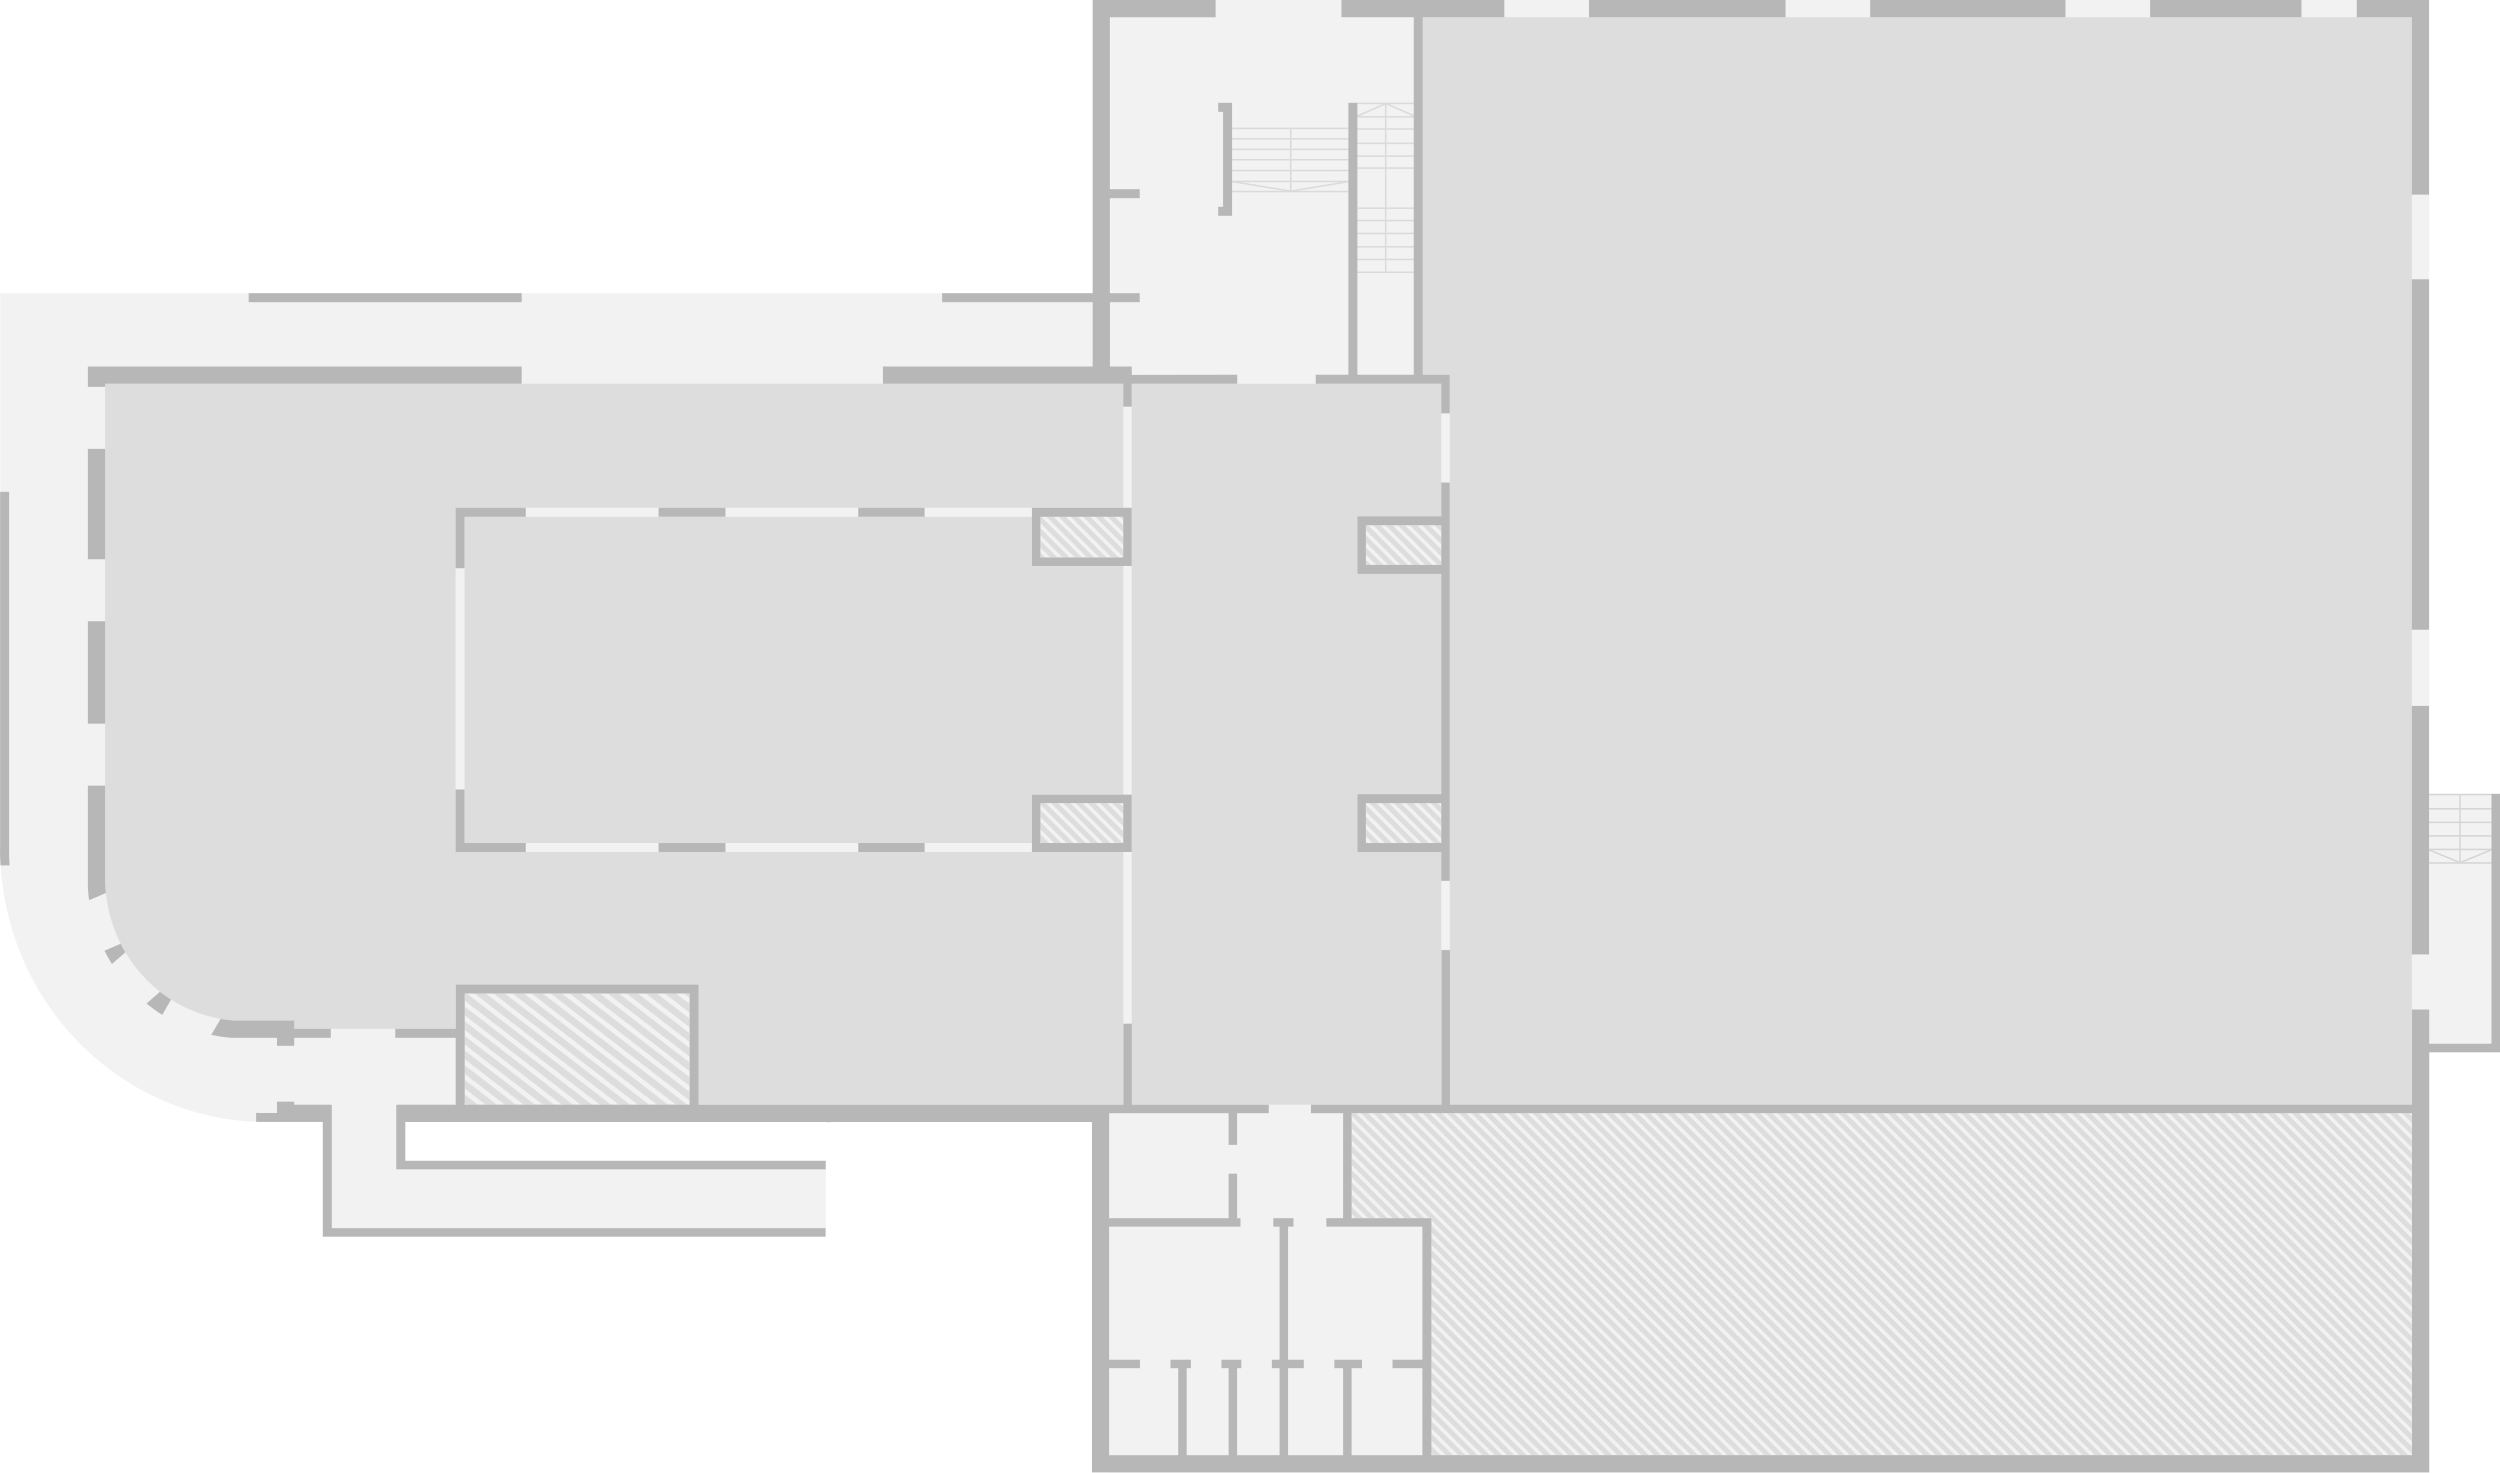
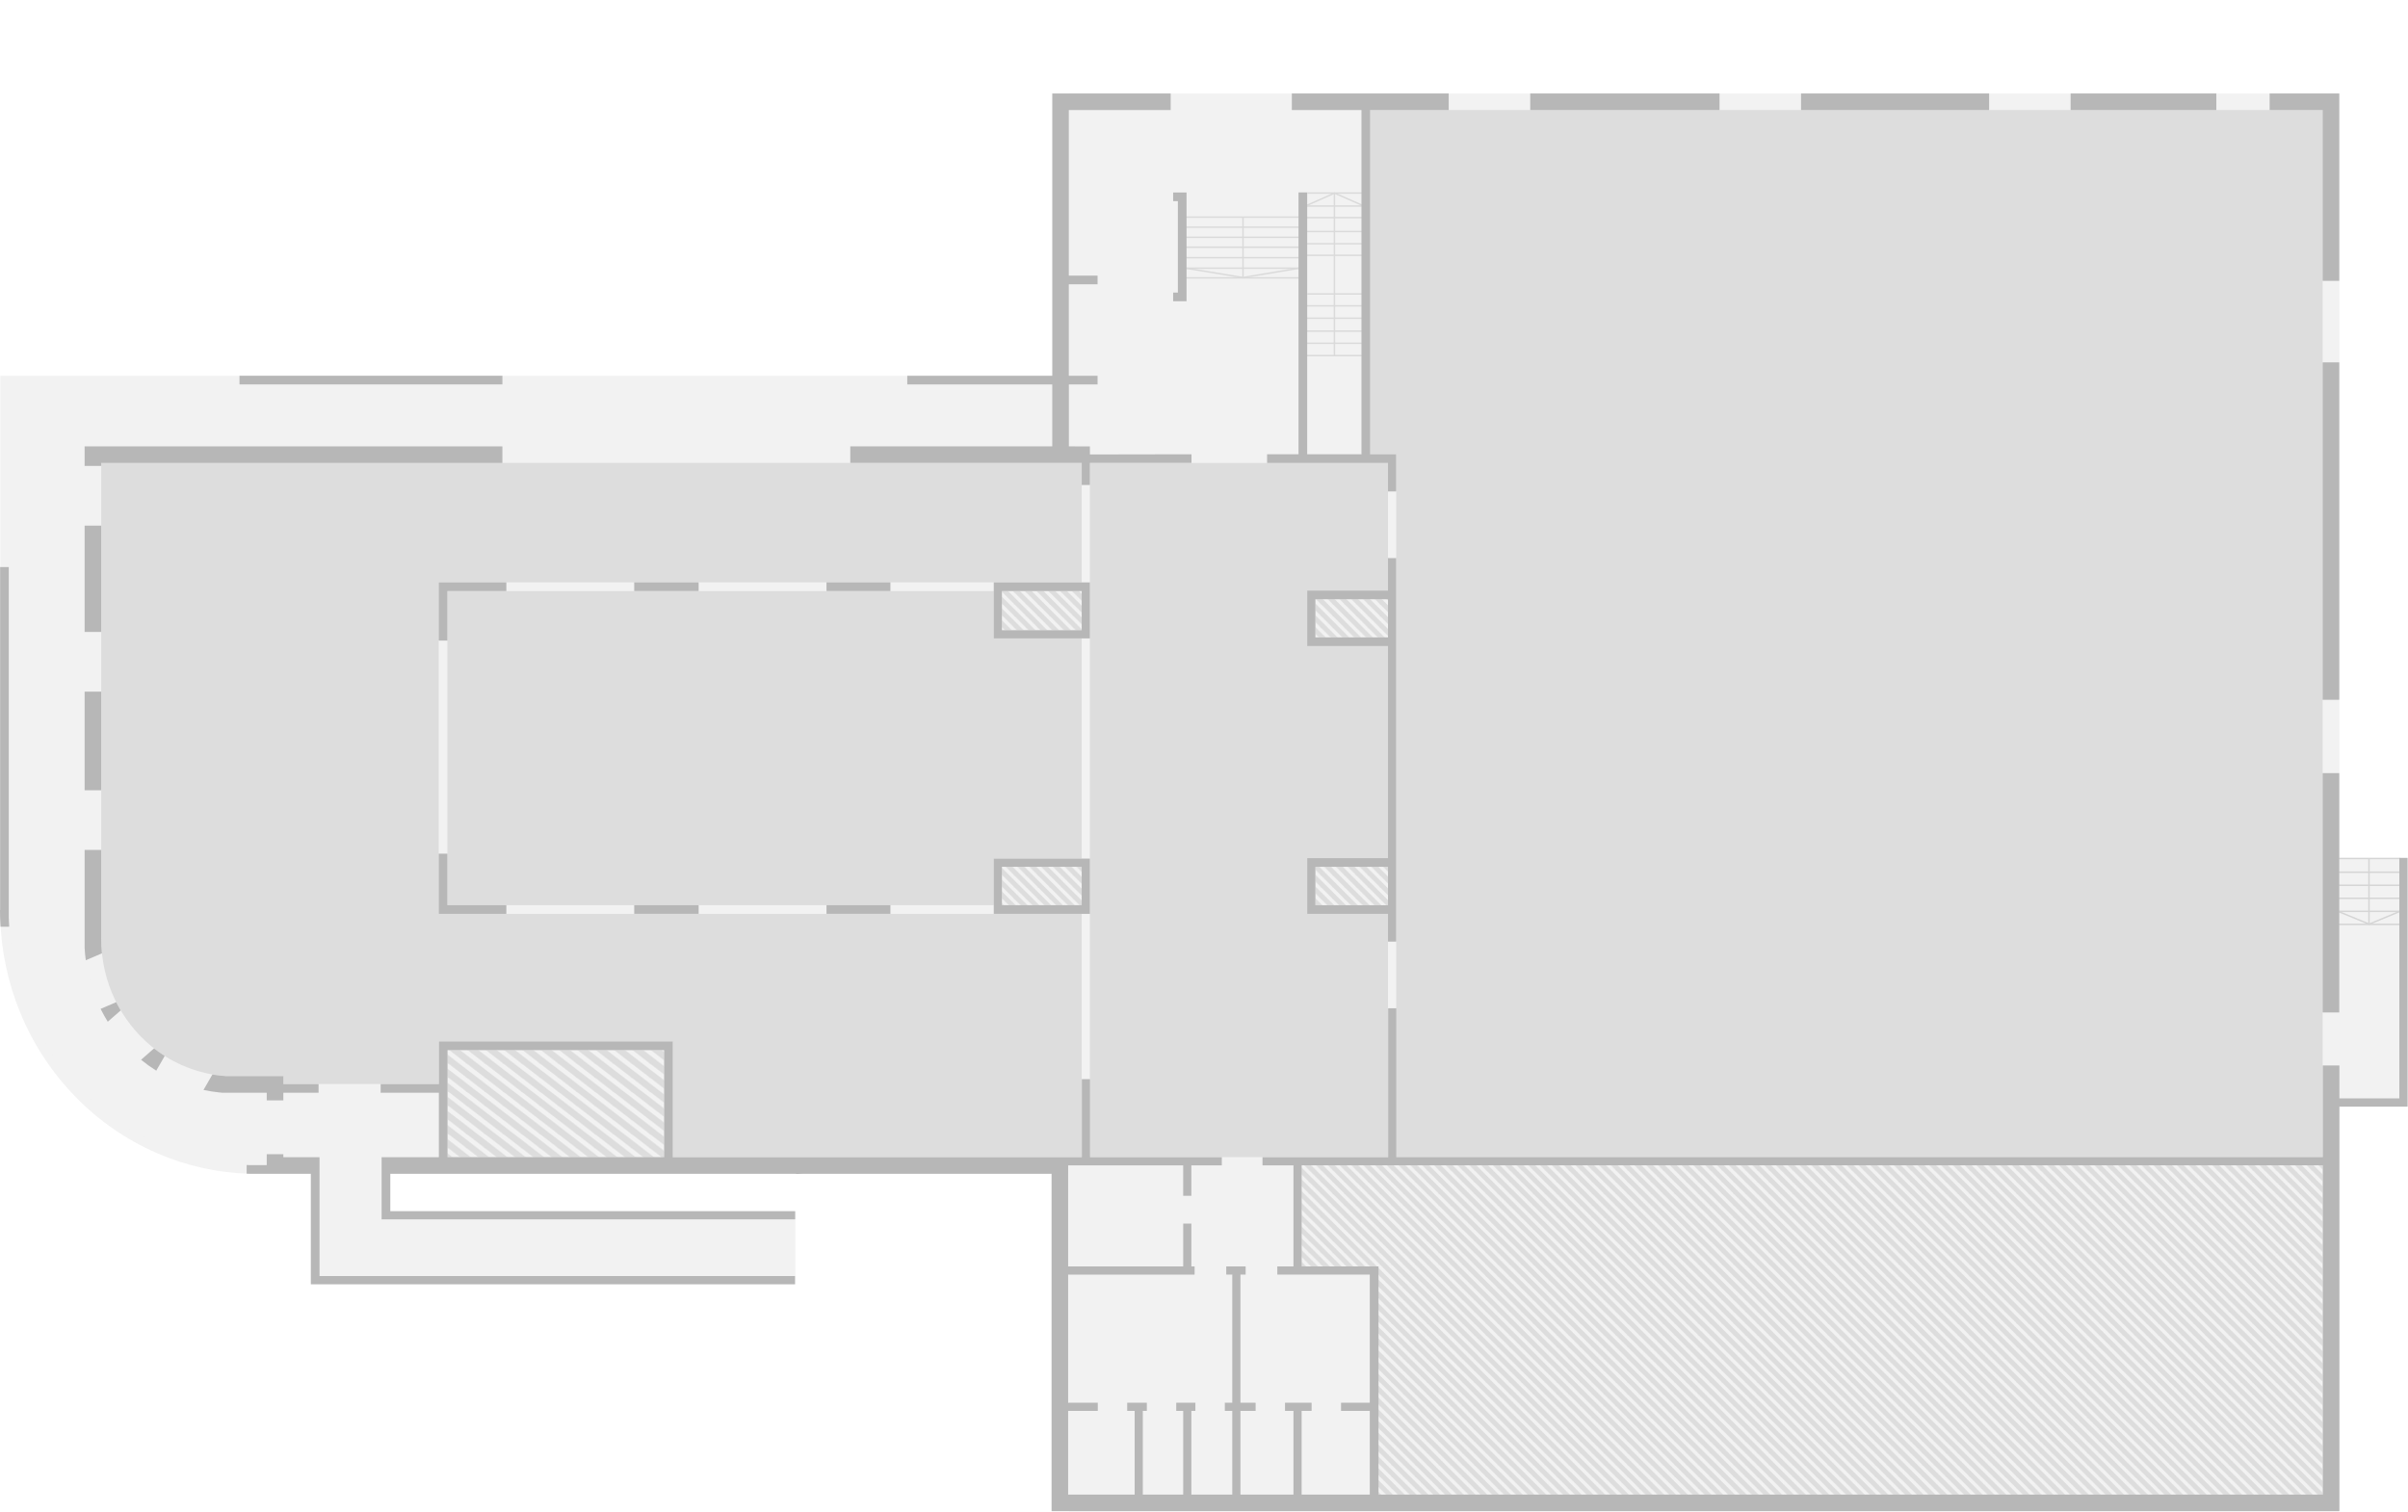
- <svg xmlns="http://www.w3.org/2000/svg" id="Livello_1" data-name="Livello 1" viewBox="0 0 5499 3238.7">
+ <svg xmlns="http://www.w3.org/2000/svg" id="Livello_1" data-name="Livello 1" viewBox="0 0 5500 3452.19">
  <defs>
-     <pattern id="senza_codice_2_" data-name="senza codice 2 " width="48.1" height="48.1" patternTransform="translate(-13051.04 -15124.19) rotate(180) scale(0.87 0.67)" patternUnits="userSpaceOnUse" viewBox="0 0 48.1 48.1">
+     <pattern id="senza_codice_2_" data-name="senza codice 2 " width="48.1" height="48.1" patternTransform="matrix(-0.87, 0, 0, 0.67, -13026.17, 15737.67)" patternUnits="userSpaceOnUse" viewBox="0 0 48.1 48.1">
      <rect width="48.1" height="48.1" style="fill:none" />
      <rect width="48.1" height="48.1" style="fill:none" />
      <rect width="48.1" height="48.1" style="fill:none" />
      <rect width="48.1" height="48.1" style="fill:none" />
      <rect width="48.1" height="48.1" style="fill:none" />
      <rect width="48.1" height="48.1" style="fill:none" />
-       <rect width="48.1" height="48.1" style="fill:none" />
-       <rect x="44.7" y="43.9" width="50.6" height="48.9" style="fill:#f2f2f2" />
-       <line x1="48" y1="48.1" x2="96.1" y2="96.2" style="fill:none;stroke:#ddd;stroke-linecap:square;stroke-linejoin:round;stroke-width:20px" />
-       <rect x="-3.4" y="43.9" width="50.6" height="48.9" style="fill:#f2f2f2" />
-       <line y1="48.1" x2="48.1" y2="96.2" style="fill:none;stroke:#ddd;stroke-linecap:square;stroke-linejoin:round;stroke-width:20px" />
-       <line x1="-48.1" y1="48.1" y2="96.2" style="fill:none;stroke:#ddd;stroke-linecap:square;stroke-linejoin:round;stroke-width:20px" />
-       <rect x="44.7" y="-4.2" width="50.6" height="48.9" style="fill:#f2f2f2" />
-       <line x1="48" x2="96.1" y2="48.1" style="fill:none;stroke:#ddd;stroke-linecap:square;stroke-linejoin:round;stroke-width:20px" />
-       <rect x="-3.4" y="-4.2" width="50.6" height="48.9" style="fill:#f2f2f2" />
-       <line x2="48.1" y2="48.1" style="fill:none;stroke:#ddd;stroke-linecap:square;stroke-linejoin:round;stroke-width:20px" />
-       <line x1="-48.1" y2="48.1" style="fill:none;stroke:#ddd;stroke-linecap:square;stroke-linejoin:round;stroke-width:20px" />
-       <line x1="48" y1="-48" x2="96.1" style="fill:none;stroke:#ddd;stroke-linecap:square;stroke-linejoin:round;stroke-width:20px" />
-       <line y1="-48" x2="48.1" style="fill:none;stroke:#ddd;stroke-linecap:square;stroke-linejoin:round;stroke-width:20px" />
-       <line x1="-48.1" y1="-48" style="fill:none;stroke:#ddd;stroke-linecap:square;stroke-linejoin:round;stroke-width:20px" />
+       <rect x="44.7" y="-44.7" width="50.6" height="48.9" style="fill:#f2f2f2" />
+       <line x1="48" x2="96.1" y2="-48.1" style="fill:none;stroke:#ddd;stroke-linecap:square;stroke-linejoin:round;stroke-width:20px" />
+       <rect x="-3.4" y="-44.7" width="50.6" height="48.9" style="fill:#f2f2f2" />
+       <line x2="48.1" y2="-48.1" style="fill:none;stroke:#ddd;stroke-linecap:square;stroke-linejoin:round;stroke-width:20px" />
+       <line x1="-48.1" y2="-48.1" style="fill:none;stroke:#ddd;stroke-linecap:square;stroke-linejoin:round;stroke-width:20px" />
+       <rect x="44.7" y="3.4" width="50.6" height="48.9" style="fill:#f2f2f2" />
+       <line x1="48" y1="48.1" x2="96.1" style="fill:none;stroke:#ddd;stroke-linecap:square;stroke-linejoin:round;stroke-width:20px" />
+       <rect x="-3.4" y="3.4" width="50.6" height="48.9" style="fill:#f2f2f2" />
+       <line y1="48.1" x2="48.1" style="fill:none;stroke:#ddd;stroke-linecap:square;stroke-linejoin:round;stroke-width:20px" />
+       <line x1="-48.1" y1="48.1" style="fill:none;stroke:#ddd;stroke-linecap:square;stroke-linejoin:round;stroke-width:20px" />
+       <line x1="48" y1="96.1" x2="96.1" y2="48.1" style="fill:none;stroke:#ddd;stroke-linecap:square;stroke-linejoin:round;stroke-width:20px" />
+       <line y1="96.1" x2="48.1" y2="48.1" style="fill:none;stroke:#ddd;stroke-linecap:square;stroke-linejoin:round;stroke-width:20px" />
+       <line x1="-48.1" y1="96.1" y2="48.1" style="fill:none;stroke:#ddd;stroke-linecap:square;stroke-linejoin:round;stroke-width:20px" />
    </pattern>
-     <pattern id="locale_tecnico-13_2_" data-name="locale tecnico-13 2 " width="48.1" height="48.1" patternTransform="translate(-9178.52 -11590.33) rotate(180) scale(0.56)" patternUnits="userSpaceOnUse" viewBox="0 0 48.1 48.1">
+     <pattern id="locale_tecnico-13_2_" data-name="locale tecnico-13 2 " width="48.1" height="48.1" patternTransform="matrix(-0.56, 0, 0, 0.56, -9177.7, 12207.66)" patternUnits="userSpaceOnUse" viewBox="0 0 48.1 48.1">
      <rect width="48.1" height="48.1" style="fill:none" />
      <rect width="48.1" height="48.1" style="fill:none" />
      <rect width="48.1" height="48.1" style="fill:none" />
      <rect width="48.1" height="48.1" style="fill:none" />
      <rect width="48.1" height="48.1" style="fill:none" />
      <rect width="48.1" height="48.1" style="fill:none" />
-       <rect width="48.1" height="48.1" style="fill:none" />
-       <rect x="44.7" y="43.9" width="50.6" height="48.9" style="fill:#f2f2f2" />
-       <line x1="48" y1="48.1" x2="96.1" y2="96.2" style="fill:none;stroke:#ddd;stroke-linecap:square;stroke-linejoin:round;stroke-width:20px" />
-       <rect x="-3.4" y="43.9" width="50.6" height="48.9" style="fill:#f2f2f2" />
-       <line y1="48.1" x2="48.1" y2="96.2" style="fill:none;stroke:#ddd;stroke-linecap:square;stroke-linejoin:round;stroke-width:20px" />
-       <line x1="-48.1" y1="48.1" y2="96.2" style="fill:none;stroke:#ddd;stroke-linecap:square;stroke-linejoin:round;stroke-width:20px" />
-       <rect x="44.7" y="-4.2" width="50.6" height="48.9" style="fill:#f2f2f2" />
-       <line x1="48" x2="96.1" y2="48.1" style="fill:none;stroke:#ddd;stroke-linecap:square;stroke-linejoin:round;stroke-width:20px" />
-       <rect x="-3.4" y="-4.2" width="50.6" height="48.9" style="fill:#f2f2f2" />
-       <line x2="48.1" y2="48.1" style="fill:none;stroke:#ddd;stroke-linecap:square;stroke-linejoin:round;stroke-width:20px" />
-       <line x1="-48.1" y2="48.1" style="fill:none;stroke:#ddd;stroke-linecap:square;stroke-linejoin:round;stroke-width:20px" />
-       <line x1="48" y1="-48" x2="96.1" style="fill:none;stroke:#ddd;stroke-linecap:square;stroke-linejoin:round;stroke-width:20px" />
-       <line y1="-48" x2="48.1" style="fill:none;stroke:#ddd;stroke-linecap:square;stroke-linejoin:round;stroke-width:20px" />
-       <line x1="-48.1" y1="-48" style="fill:none;stroke:#ddd;stroke-linecap:square;stroke-linejoin:round;stroke-width:20px" />
+       <rect x="44.7" y="-44.7" width="50.6" height="48.9" style="fill:#f2f2f2" />
+       <line x1="48" x2="96.1" y2="-48.1" style="fill:none;stroke:#ddd;stroke-linecap:square;stroke-linejoin:round;stroke-width:20px" />
+       <rect x="-3.4" y="-44.7" width="50.6" height="48.9" style="fill:#f2f2f2" />
+       <line x2="48.1" y2="-48.1" style="fill:none;stroke:#ddd;stroke-linecap:square;stroke-linejoin:round;stroke-width:20px" />
+       <line x1="-48.1" y2="-48.1" style="fill:none;stroke:#ddd;stroke-linecap:square;stroke-linejoin:round;stroke-width:20px" />
+       <rect x="44.7" y="3.4" width="50.6" height="48.9" style="fill:#f2f2f2" />
+       <line x1="48" y1="48.1" x2="96.1" style="fill:none;stroke:#ddd;stroke-linecap:square;stroke-linejoin:round;stroke-width:20px" />
+       <rect x="-3.4" y="3.4" width="50.6" height="48.9" style="fill:#f2f2f2" />
+       <line y1="48.1" x2="48.1" style="fill:none;stroke:#ddd;stroke-linecap:square;stroke-linejoin:round;stroke-width:20px" />
+       <line x1="-48.1" y1="48.1" style="fill:none;stroke:#ddd;stroke-linecap:square;stroke-linejoin:round;stroke-width:20px" />
+       <line x1="48" y1="96.1" x2="96.1" y2="48.1" style="fill:none;stroke:#ddd;stroke-linecap:square;stroke-linejoin:round;stroke-width:20px" />
+       <line y1="96.1" x2="48.1" y2="48.1" style="fill:none;stroke:#ddd;stroke-linecap:square;stroke-linejoin:round;stroke-width:20px" />
+       <line x1="-48.1" y1="96.1" y2="48.1" style="fill:none;stroke:#ddd;stroke-linecap:square;stroke-linejoin:round;stroke-width:20px" />
    </pattern>
  </defs>
  <g id="A4-floor0">
    <g id="background">
-       <path d="M.6,2097.72a610.67,610.67,0,0,0,45.78,216,602.19,602.19,0,0,0,125.73,191.51,584.25,584.25,0,0,0,186.61,129.08,569.31,569.31,0,0,0,210.91,47.06h140.7v252.39h1105.9V2681.32h625.55v770.87H5343.3V2527.93H5499V1959.71H5343.3V213.49H2441.84V858.38H.67V2079.13H.34C.34,2085.37.47,2091.55.6,2097.72Zm890.83,583.6h924.8v85.45H891.43Z" transform="translate(0 -213.49)" style="fill:#f2f2f2" />
+       <path d="M.6,2097.72a610.57,610.57,0,0,0,45.78,216,602.19,602.19,0,0,0,125.73,191.51,584.15,584.15,0,0,0,186.61,129.08,569.35,569.35,0,0,0,210.91,47.06h140.7v252.39h1105.9V2681.32h625.55v770.87H5343.3V2527.93H5499V1959.71H5343.3V213.49H2441.84V858.38H.67V2079.13H.34C.34,2085.37.47,2091.55.6,2097.72Zm890.83,583.6h924.8v85.45H891.43Z" style="fill:#f2f2f2" />
    </g>
-     <g id="STAIR" style="opacity:0.4">
-       <rect x="2837.35" y="282.44" width="3.36" height="138.35" style="fill:#b7b7b7" />
-       <rect x="2707.19" y="280.83" width="262.6" height="3.36" style="fill:#b7b7b7" />
-       <rect x="2707.19" y="303.78" width="262.6" height="3.36" style="fill:#b7b7b7" />
-       <rect x="2707.19" y="326.88" width="262.6" height="3.36" style="fill:#b7b7b7" />
-       <rect x="2707.19" y="397.43" width="262.6" height="3.36" style="fill:#b7b7b7" />
-       <rect x="2707.19" y="419.64" width="262.6" height="3.36" style="fill:#b7b7b7" />
-       <polygon points="2838.76 422.22 2707.66 400.69 2708.2 397.38 2838.76 418.82 2967.84 397.38 2968.39 400.69 2838.76 422.22" style="fill:#b7b7b7" />
-       <rect x="2707.19" y="349.63" width="262.6" height="3.36" style="fill:#b7b7b7" />
-       <rect x="2707.19" y="373.46" width="262.6" height="3.36" style="fill:#b7b7b7" />
+     <g id="scale">
+       <g id="scala2" style="opacity:0.4">
+         <rect x="3046.25" y="441.49" width="3.36" height="370.6" style="fill:#b7b7b7" />
+         <rect x="2983.82" y="581.51" width="129.15" height="3.36" style="fill:#b7b7b7" />
+         <rect x="2986.1" y="669.79" width="129.15" height="3.36" style="fill:#b7b7b7" />
+         <rect x="2983.82" y="555.2" width="129.15" height="3.36" style="fill:#b7b7b7" />
+         <rect x="2983.82" y="527.14" width="129.15" height="3.36" style="fill:#b7b7b7" />
+         <rect x="2980.66" y="468.88" width="134.59" height="3.36" style="fill:#b7b7b7" />
+         <rect x="2986.1" y="439.34" width="129.15" height="3.36" style="fill:#b7b7b7" />
+         <polygon points="2981.01 472.63 2979.65 469.56 3048.26 439.32 3115.72 469.02 3114.37 472.09 3048.26 442.99 2981.01 472.63" style="fill:#b7b7b7" />
+         <rect x="2983.82" y="495.46" width="129.15" height="3.36" style="fill:#b7b7b7" />
+         <rect x="2982.34" y="782.42" width="131.3" height="3.36" style="fill:#b7b7b7" />
+         <rect x="2982.34" y="810.68" width="131.3" height="3.36" style="fill:#b7b7b7" />
+         <rect x="2982.34" y="725.23" width="131.3" height="3.36" style="fill:#b7b7b7" />
+         <rect x="2982.34" y="696.97" width="131.3" height="3.36" style="fill:#b7b7b7" />
+         <rect x="2982.34" y="754.7" width="131.3" height="3.36" style="fill:#b7b7b7" />
+       </g>
+       <g id="scala1" style="opacity:0.4">
+         <rect x="2837.35" y="495.93" width="3.36" height="138.35" style="fill:#b7b7b7" />
+         <rect x="2707.19" y="494.32" width="262.6" height="3.36" style="fill:#b7b7b7" />
+         <rect x="2707.19" y="517.27" width="262.6" height="3.36" style="fill:#b7b7b7" />
+         <rect x="2707.19" y="540.37" width="262.6" height="3.36" style="fill:#b7b7b7" />
+         <rect x="2707.19" y="610.92" width="262.6" height="3.36" style="fill:#b7b7b7" />
+         <rect x="2707.19" y="633.13" width="262.6" height="3.36" style="fill:#b7b7b7" />
+         <polygon points="2838.76 635.71 2707.66 614.18 2708.2 610.87 2838.76 632.31 2967.84 610.87 2968.39 614.18 2838.76 635.71" style="fill:#b7b7b7" />
+         <rect x="2707.19" y="563.12" width="262.6" height="3.36" style="fill:#b7b7b7" />
+         <rect x="2707.19" y="586.95" width="262.6" height="3.36" style="fill:#b7b7b7" />
+       </g>
    </g>
    <g id="rooms">
-       <polygon id="senza_codice" data-name="senza codice" points="1516.85 2185.43 1021.86 2185.43 1021.86 2429.9 1516.85 2429.9 1516.85 2185.43" style="fill:url(#senza_codice_2_)" />
-       <path id="senza_codice-2" data-name="senza codice-2" d="M525.4,2658.36c5.1.54,10.13,1.07,15.3,1.48,9.6.8,19.33,1.34,29.07,1.67H609.3v-56.05h37.93v37.93h82.63v271.66H1816V2681.32h0v104.11H871.3v-142h130.76V2496.25H508c-1.95-.13-3.89-.34-5.77-.54A332.23,332.23,0,0,1,402,2469.6c-8-3.49-15.78-7.25-23.43-11.28a342.47,342.47,0,0,1-72.16-51.21c-4.56-4.23-9.06-8.6-13.42-13.16a351.18,351.18,0,0,1-61.69-86.59c-4.17-8.33-8.06-16.78-11.62-25.44a358,358,0,0,1-26.31-116.74V1019.68H2451.51V878.18H20.07V2097.32C28.8,2388.92,247.23,2627.28,525.4,2658.36Z" transform="translate(0 -213.49)" style="fill:#f2f2f2" />
-       <rect id="senza_codice-3" data-name="senza codice-3" x="2439.7" y="3009.47" width="151.56" height="191.31" style="fill:#f2f2f2" />
-       <rect id="senza_codice-4" data-name="senza codice-4" x="2609.93" y="3009.47" width="92.23" height="191.31" style="fill:#f2f2f2" />
-       <rect id="senza_codice-5" data-name="senza codice-5" x="2720.89" y="3009.47" width="93.37" height="191.31" style="fill:#f2f2f2" />
-       <rect id="senza_codice-6" data-name="senza codice-6" x="2832.92" y="3009.47" width="121.1" height="191.31" style="fill:#f2f2f2" />
-       <rect id="senza_codice-7" data-name="senza codice-7" x="2972.68" y="3009.47" width="155.67" height="191.31" style="fill:#f2f2f2" />
+       <polygon id="senza_codice" data-name="senza codice" points="1516.85 2398.92 1021.86 2398.92 1021.86 2643.39 1516.85 2643.39 1516.85 2398.92" style="fill:url(#senza_codice_2_)" />
+       <path id="senza_codice-2" data-name="senza codice-2" d="M525.4,2658.36c5.1.54,10.13,1.07,15.3,1.48,9.6.8,19.33,1.34,29.07,1.67H609.3v-56.05h37.93v37.93h82.63v271.66H1816V2681.32h0v104.11H871.3v-142h130.76V2496.25H508c-1.95-.13-3.89-.34-5.77-.54A332.09,332.09,0,0,1,402,2469.6c-8-3.49-15.78-7.25-23.43-11.28a342.47,342.47,0,0,1-72.16-51.21c-4.56-4.23-9.06-8.6-13.42-13.16a351.37,351.37,0,0,1-61.69-86.59c-4.17-8.33-8.06-16.78-11.62-25.44a358,358,0,0,1-26.31-116.74V1019.68H2451.51V878.18H20.07V2097.32C28.8,2388.92,247.23,2627.28,525.4,2658.36Z" style="fill:#f2f2f2" />
+       <rect id="senza_codice-3" data-name="senza codice-3" x="2439.7" y="3222.96" width="151.56" height="191.31" style="fill:#f2f2f2" />
+       <rect id="senza_codice-4" data-name="senza codice-4" x="2609.93" y="3222.96" width="92.23" height="191.31" style="fill:#f2f2f2" />
+       <rect id="senza_codice-5" data-name="senza codice-5" x="2720.89" y="3222.96" width="93.37" height="191.31" style="fill:#f2f2f2" />
+       <rect id="senza_codice-6" data-name="senza codice-6" x="2832.92" y="3222.96" width="121.1" height="191.31" style="fill:#f2f2f2" />
+       <rect id="senza_codice-7" data-name="senza codice-7" x="2972.68" y="3222.96" width="155.67" height="191.31" style="fill:#f2f2f2" />
      <g class="clickable" id="A4-0-12-D" data-name="customclass A4-0-12-D">
        <g id="a">
-           <rect x="5342.96" y="1747.9" width="136.94" height="547.28" style="fill:#f2f2f2" />
+           <rect x="5342.96" y="1961.39" width="136.94" height="547.28" style="fill:#f2f2f2" />
        </g>
        <g id="scala3" style="opacity:0.49">
-           <rect x="5340.61" y="1777.37" width="140.56" height="3.36" style="fill:#b7b7b7" />
-           <polygon points="5411.3 1899.41 5340.91 1870.48 5342.19 1867.38 5411.29 1895.77 5479.73 1867.38 5481.01 1870.48 5411.3 1899.41" style="fill:#b7b7b7" />
-           <rect x="5409.22" y="1747.9" width="3.36" height="149.76" style="fill:#b7b7b7" />
-           <rect x="5340.61" y="1807.17" width="140.56" height="3.36" style="fill:#b7b7b7" />
-           <rect x="5340.61" y="1836.91" width="140.56" height="3.36" style="fill:#b7b7b7" />
-           <rect x="5340.61" y="1866.71" width="140.56" height="3.36" style="fill:#b7b7b7" />
-           <rect x="5340.61" y="1896.52" width="140.56" height="3.36" style="fill:#b7b7b7" />
-           <rect x="5340.61" y="1745.95" width="140.56" height="3.36" style="fill:#b7b7b7" />
+           <rect x="5340.61" y="1990.86" width="140.56" height="3.36" style="fill:#b7b7b7" />
+           <polygon points="5411.3 2112.9 5340.91 2083.97 5342.19 2080.87 5411.29 2109.26 5479.73 2080.87 5481.01 2083.97 5411.3 2112.9" style="fill:#b7b7b7" />
+           <rect x="5409.22" y="1961.39" width="3.36" height="149.76" style="fill:#b7b7b7" />
+           <rect x="5340.61" y="2020.66" width="140.56" height="3.36" style="fill:#b7b7b7" />
+           <rect x="5340.61" y="2050.4" width="140.56" height="3.36" style="fill:#b7b7b7" />
+           <rect x="5340.61" y="2080.2" width="140.56" height="3.36" style="fill:#b7b7b7" />
+           <rect x="5340.61" y="2110.01" width="140.56" height="3.36" style="fill:#b7b7b7" />
+           <rect x="5340.61" y="1959.44" width="140.56" height="3.36" style="fill:#b7b7b7" />
        </g>
      </g>
-       <rect id="locale_tecnico-13" data-name="locale tecnico-13" x="2288.46" y="1136.72" width="182.25" height="89.41" style="fill:url(#locale_tecnico-13_2_)" />
-       <rect id="locale_tecnico-14" data-name="locale tecnico-14" x="2288.46" y="1766.56" width="182.25" height="87.73" style="fill:url(#locale_tecnico-13_2_)" />
-       <rect id="locale_tecnico-15" data-name="locale tecnico-15" x="3004.43" y="1155.38" width="165.8" height="87.13" style="fill:url(#locale_tecnico-13_2_)" />
-       <rect id="locale_tecnico-16" data-name="locale tecnico-16" x="3004.43" y="1766.56" width="165.8" height="87.73" style="fill:url(#locale_tecnico-13_2_)" />
-       <polygon id="locale_tecnico-17" data-name="locale tecnico-17" points="2972.68 2518.17 2972.68 2448.56 3128.34 2448.56 3148.14 2448.56 3170.23 2448.56 3188.89 2448.56 5002.23 2448.56 5305.04 2448.56 5305.04 2715.12 5305.04 2733.85 5305.04 2926.83 5305.04 2945.5 5305.04 2951.74 5305.04 3200.77 4857.91 3200.77 4839.25 3200.77 4267.07 3200.77 4248.4 3200.77 3148.14 3200.77 3148.14 3009.47 3148.14 2990.81 3148.14 2698.2 3148.14 2679.48 3128.34 2679.48 2972.68 2679.48 2972.68 2518.17" style="fill:url(#locale_tecnico-13_2_)" />
+       <rect id="locale_tecnico-13" data-name="locale tecnico-13" x="2288.46" y="1350.21" width="182.25" height="89.41" style="fill:url(#locale_tecnico-13_2_)" />
+       <rect id="locale_tecnico-14" data-name="locale tecnico-14" x="2288.46" y="1980.05" width="182.25" height="87.73" style="fill:url(#locale_tecnico-13_2_)" />
+       <rect id="locale_tecnico-15" data-name="locale tecnico-15" x="3004.43" y="1368.87" width="165.8" height="87.13" style="fill:url(#locale_tecnico-13_2_)" />
+       <rect id="locale_tecnico-16" data-name="locale tecnico-16" x="3004.43" y="1980.05" width="165.8" height="87.73" style="fill:url(#locale_tecnico-13_2_)" />
+       <polygon id="locale_tecnico-17" data-name="locale tecnico-17" points="2972.68 2731.66 2972.68 2662.05 3128.34 2662.05 3148.14 2662.05 3170.23 2662.05 3188.89 2662.05 5002.23 2662.05 5305.04 2662.05 5305.04 2928.61 5305.04 2947.34 5305.04 3140.32 5305.04 3158.99 5305.04 3165.23 5305.04 3414.26 4857.91 3414.26 4839.25 3414.26 4267.07 3414.26 4248.4 3414.26 3148.14 3414.26 3148.14 3222.96 3148.14 3204.3 3148.14 2911.69 3148.14 2892.97 3128.34 2892.97 2972.68 2892.97 2972.68 2731.66" style="fill:url(#locale_tecnico-13_2_)" />
+       <g class="clickable" id="A4-0-01-A" data-name="customclass A4-0-01-A">
+         <rect id="a-2" x="2489.37" y="458.18" width="200.91" height="208.83" style="fill:#f2f2f2" />
+       </g>
      <g class="clickable" id="A4-0-13" data-name="customclass A4-0-13">
-         <polygon id="_tracciato_" data-name=" tracciato " points="2720.89 2679.48 2720.89 2448.56 2954.01 2448.56 2954.01 2679.48 2832.92 2679.48 2814.26 2679.48 2720.89 2679.48" style="fill:#f2f2f2" />
+         <polygon id="_tracciato_" data-name=" tracciato " points="2720.89 2892.97 2720.89 2662.05 2954.01 2662.05 2954.01 2892.97 2832.92 2892.97 2814.26 2892.97 2720.89 2892.97" style="fill:#f2f2f2" />
      </g>
      <g class="clickable" id="A4-0-12" data-name="customclass A4-0-12">
-         <polygon id="_tracciato_2" data-name=" tracciato 2" points="1021.86 1854.29 1021.86 1136.72 2269.8 1136.72 2269.8 1226.13 2269.8 1244.79 2288.46 1244.79 2470.71 1244.79 2470.71 1747.9 2288.46 1747.9 2269.8 1747.9 2269.8 1766.63 2269.8 1854.29 1021.86 1854.29" style="fill:#ddd" />
+         <polygon id="_tracciato_2" data-name=" tracciato 2" points="1021.86 2067.78 1021.86 1350.21 2269.8 1350.21 2269.8 1439.62 2269.8 1458.28 2288.46 1458.28 2470.71 1458.28 2470.71 1961.39 2288.46 1961.39 2269.8 1961.39 2269.8 1980.12 2269.8 2067.78 1021.86 2067.78" style="fill:#ddd" />
      </g>
      <g class="clickable" id="A4-0-11" data-name="customclass A4-0-11">
-         <path id="_tracciato_3" data-name=" tracciato 3" d="M231.18,2141.76V1057.54H2470.71v272.8H1002.06v757.25H2470.71v555.8h-934.4V2379.05H1002.06v97.33H647.16v-18.12H517.41c-4.5-.27-9.06-.67-13.56-1.14-4.77-.54-9.53-1.15-14.23-1.88a298.43,298.43,0,0,1-142.24-63.84c-70.69-57.59-116.13-146.74-116.13-246.69Z" transform="translate(0 -213.49)" style="fill:#ddd" />
+         <path id="_tracciato_3" data-name=" tracciato 3" d="M231.18,2141.76V1057.54H2470.71v272.8H1002.06v757.25H2470.71v555.8h-934.4V2379.05H1002.06v97.33H647.16v-18.12H517.41c-4.5-.27-9.06-.67-13.56-1.14-4.77-.54-9.53-1.15-14.23-1.88a298.4,298.4,0,0,1-142.24-63.84c-70.69-57.59-116.13-146.74-116.13-246.69Z" style="fill:#ddd" />
      </g>
      <g class="clickable" id="A4-0-06" data-name="customclass A4-0-06">
-         <polygon id="_tracciato_4" data-name=" tracciato 4" points="3129.48 824.25 3129.48 37.93 5305.04 37.93 5305.04 1745.68 5305.04 1764.35 5305.04 2295.78 5305.04 2314.44 5305.04 2429.9 4150.47 2429.9 4131.81 2429.9 3188.89 2429.9 3188.89 1874.16 3188.89 1854.29 3188.89 1766.63 3188.89 1746.76 3188.89 1262.31 3188.89 1242.51 3188.89 1155.38 3188.89 1155.38 3188.89 1155.38 3188.89 1135.58 3188.89 844.05 3188.89 824.25 3188.89 824.25 3188.89 824.25 3170.23 824.25 3129.48 824.25" style="fill:#ddd" />
+         <polygon id="_tracciato_4" data-name=" tracciato 4" points="3129.48 1037.74 3129.48 251.42 5305.04 251.42 5305.04 1959.17 5305.04 1977.84 5305.04 2509.27 5305.04 2527.93 5305.04 2643.39 4150.47 2643.39 4131.81 2643.39 3188.89 2643.39 3188.89 2087.65 3188.89 2067.78 3188.89 1980.12 3188.89 1960.25 3188.89 1475.8 3188.89 1456 3188.89 1368.87 3188.89 1368.87 3188.89 1368.87 3188.89 1349.07 3188.89 1057.54 3188.89 1037.74 3188.89 1037.74 3188.89 1037.74 3170.23 1037.74 3129.48 1037.74" style="fill:#ddd" />
      </g>
      <g class="clickable" id="A4-0-05" data-name="customclass A4-0-05">
-         <polygon id="_tracciato_5" data-name=" tracciato 5" points="2832.92 2990.81 2832.92 2698.2 2954.01 2698.2 2972.68 2698.2 3128.34 2698.2 3128.34 2990.81 2972.68 2990.81 2954.01 2990.81 2832.92 2990.81" style="fill:#f2f2f2" />
+         <polygon id="_tracciato_5" data-name=" tracciato 5" points="2832.92 3204.3 2832.92 2911.69 2954.01 2911.69 2972.68 2911.69 3128.34 2911.69 3128.34 3204.3 2972.68 3204.3 2954.01 3204.3 2832.92 3204.3" style="fill:#f2f2f2" />
      </g>
      <g class="clickable" id="A4-0-04" data-name="customclass A4-0-04">
-         <polygon id="_tracciato_6" data-name=" tracciato 6" points="2439.7 2990.81 2439.7 2698.2 2685.02 2698.2 2706.61 2698.2 2814.26 2698.2 2814.26 2990.81 2706.61 2990.81 2685.02 2990.81 2578.69 2990.81 2557.18 2990.81 2439.7 2990.81" style="fill:#f2f2f2" />
+         <polygon id="_tracciato_6" data-name=" tracciato 6" points="2439.7 3204.3 2439.7 2911.69 2685.02 2911.69 2706.61 2911.69 2814.26 2911.69 2814.26 3204.3 2706.61 3204.3 2685.02 3204.3 2578.69 3204.3 2557.18 3204.3 2439.7 3204.3" style="fill:#f2f2f2" />
      </g>
      <g class="clickable" id="A4-0-03" data-name="customclass A4-0-03">
-         <polygon id="_tracciato_7" data-name=" tracciato 7" points="2439.7 2467.83 2439.7 2448.56 2702.16 2448.56 2702.16 2679.48 2439.7 2679.48 2439.7 2467.83" style="fill:#f2f2f2" />
+         <polygon id="_tracciato_7" data-name=" tracciato 7" points="2439.7 2681.32 2439.7 2662.05 2702.16 2662.05 2702.16 2892.97 2439.7 2892.97 2439.7 2681.32" style="fill:#f2f2f2" />
      </g>
      <g class="clickable" id="A4-0-02" data-name="customclass A4-0-02">
-         <polygon id="_tracciato_8" data-name=" tracciato 8" points="2489.37 1116.85 2489.37 844.05 2965.9 844.05 2985.7 844.05 3109.68 844.05 3129.48 844.05 3170.23 844.05 3170.23 1135.58 3004.43 1135.58 2985.7 1135.58 2985.7 1155.38 2985.7 1242.51 2985.7 1262.31 3004.43 1262.31 3170.23 1262.31 3170.23 1746.76 3004.43 1746.76 2985.7 1746.76 2985.7 1766.63 2985.7 1854.29 2985.7 1874.16 3004.43 1874.16 3170.23 1874.16 3170.23 2429.9 3148.14 2429.9 3128.34 2429.9 2489.37 2429.9 2489.37 1874.16 2489.37 1854.29 2489.37 1766.63 2489.37 1747.9 2489.37 1244.79 2489.37 1226.13 2489.37 1136.72 2489.37 1116.85" style="fill:#ddd" />
+         <polygon id="_tracciato_8" data-name=" tracciato 8" points="2489.37 1330.34 2489.37 1057.54 2965.9 1057.54 2985.7 1057.54 3109.68 1057.54 3129.48 1057.54 3170.23 1057.54 3170.23 1349.07 3004.43 1349.07 2985.7 1349.07 2985.7 1368.87 2985.7 1456 2985.7 1475.8 3004.43 1475.8 3170.23 1475.8 3170.23 1960.25 3004.43 1960.25 2985.7 1960.25 2985.7 1980.12 2985.7 2067.78 2985.7 2087.65 3004.43 2087.65 3170.23 2087.65 3170.23 2643.39 3148.14 2643.39 3128.34 2643.39 2489.37 2643.39 2489.37 2087.65 2489.37 2067.78 2489.37 1980.12 2489.37 1961.39 2489.37 1458.28 2489.37 1439.62 2489.37 1350.21 2489.37 1330.34" style="fill:#ddd" />
      </g>
-       <g id="_tracciato_9_container" data-name="_tracciato_9_container">
-         <polygon id="_tracciato_9" data-name=" tracciato 9" points="2489.37 416.19 2489.37 37.93 3109.68 37.93 3109.68 824.25 2985.7 824.25 2985.7 394.1 2965.9 394.1 2965.9 824.25 2489.37 824.25 2489.37 806.19 2489.37 664.69 2690.28 664.69 2710.08 664.69 2710.08 644.89 2710.08 435.99 2710.08 416.19 2690.28 416.19 2489.37 416.19" style="fill:none" />
-       </g>
-       <g id="A4-0-LIFT-A">
-         <rect id="a-2" x="2489.37" y="244.69" width="200.91" height="208.83" style="fill:#f2f2f2" />
-       </g>
-       <g id="A4-0-STAIR-A" style="opacity:0.4">
-         <rect x="2985.7" y="439.59" width="123.98" height="401.39" transform="translate(6095.38 1067.08) rotate(180)" style="fill:#f2f2f2" />
-         <rect x="3046.25" y="228" width="3.36" height="370.6" style="fill:#b7b7b7" />
-         <rect x="2983.82" y="368.02" width="129.15" height="3.36" style="fill:#b7b7b7" />
-         <rect x="2986.1" y="456.3" width="129.15" height="3.36" style="fill:#b7b7b7" />
-         <rect x="2983.82" y="341.71" width="129.15" height="3.36" style="fill:#b7b7b7" />
-         <rect x="2983.82" y="313.65" width="129.15" height="3.36" style="fill:#b7b7b7" />
-         <rect x="2980.66" y="255.39" width="134.59" height="3.36" style="fill:#b7b7b7" />
-         <rect x="2986.1" y="225.85" width="129.15" height="3.36" style="fill:#b7b7b7" />
-         <polygon points="2981.01 259.14 2979.65 256.07 3048.26 225.83 3115.72 255.53 3114.37 258.6 3048.26 229.5 2981.01 259.14" style="fill:#b7b7b7" />
-         <rect x="2983.82" y="281.97" width="129.15" height="3.36" style="fill:#b7b7b7" />
-         <rect x="2982.34" y="568.93" width="131.3" height="3.36" style="fill:#b7b7b7" />
-         <rect x="2982.34" y="597.19" width="131.3" height="3.36" style="fill:#b7b7b7" />
-         <rect x="2982.34" y="511.74" width="131.3" height="3.36" style="fill:#b7b7b7" />
-         <rect x="2982.34" y="483.48" width="131.3" height="3.36" style="fill:#b7b7b7" />
-         <rect x="2982.34" y="541.21" width="131.3" height="3.36" style="fill:#b7b7b7" />
+       <g class="clickable" id="A4-0-01-C" data-name="customclass A4-0-01-C">
+         <polygon id="_tracciato_9" data-name=" tracciato 9" points="2489.37 629.68 2489.37 251.42 3109.68 251.42 3109.68 1037.74 2985.7 1037.74 2985.7 607.59 2965.9 607.59 2965.9 1037.74 2489.37 1037.74 2489.37 1019.68 2489.37 878.18 2690.28 878.18 2710.08 878.18 2710.08 858.38 2710.08 649.48 2710.08 629.68 2690.28 629.68 2489.37 629.68" style="fill:none" />
      </g>
    </g>
    <g id="walls">
-       <path d="M0,2079.13H.27V1295.3h19.8v802c.2,6.58.54,13.22.94,19.74H1.14c-.4-6.45-.67-12.83-.87-19.34C.07,2091.55,0,2085.37,0,2079.13Z" transform="translate(0 -213.49)" style="fill:#b7b7b7" />
-       <polygon points="193.26 844.05 193.26 806.19 231.18 806.19 1147.45 806.19 1147.45 844.05 231.18 844.05 231.18 850.89 193.26 850.89 193.26 844.05" style="fill:#b7b7b7" />
-       <rect x="193.26" y="987.3" width="37.93" height="242.79" style="fill:#b7b7b7" />
-       <rect x="193.26" y="1366.49" width="37.93" height="225.27" style="fill:#b7b7b7" />
-       <path d="M193.26,2123.43V1941.59h37.92v203.19a319,319,0,0,0,1.68,33l-36.92,15.77c-1.27-9.4-2.15-18.79-2.68-28.33v-41.79Z" transform="translate(0 -213.49)" style="fill:#b7b7b7" />
-       <path d="M229.84,2304.61l35.58-15.24c3.22,6.44,6.64,12.68,10.33,18.79L246.15,2334q-8.06-13-15-26.72C230.71,2306.42,230.24,2305.55,229.84,2304.61Z" transform="translate(0 -213.49)" style="fill:#b7b7b7" />
-       <path d="M322.2,2420.93,351.81,2395q11.78,9.16,24.43,17.26l-19.33,33.56A344.94,344.94,0,0,1,322.2,2420.93Z" transform="translate(0 -213.49)" style="fill:#b7b7b7" />
-       <path d="M464.78,2489.87l20.41-35.31c1.47.27,2.95.54,4.49.74,4.7.74,9.47,1.41,14.24,1.88,4.49.47,9,.88,13.55,1.14H647.3v18.13h80.35v19.8H647.16v17.52H609.24v-17.52H507.94c-1.94-.13-3.89-.34-5.77-.54A334.78,334.78,0,0,1,464.78,2489.87Z" transform="translate(0 -213.49)" style="fill:#b7b7b7" />
-       <rect x="547.01" y="644.89" width="600.51" height="19.8" style="fill:#b7b7b7" />
-       <path d="M563.39,2681.12v-19.81c2.08.07,4.23.14,6.31.27h39.54v-24.9h37.92v6.78h82.63v271.59h1086.1v18.66H710V2681.32H569.23Z" transform="translate(0 -213.49)" style="fill:#b7b7b7" />
-       <path d="M1536.65,2379.12v264.34H2471V2465.17h18.66v178.29h301.06v18.66h-69.61v69.61h-18.66v-69.61H2439.7V2893h262.79v-97.9h18.66V2893h7.39v18.73H2439.7v292.6h67.72V3223H2439.7v191.31h151.9V3223h-17v-18.66h44.84V3223h-9.2v191.31h92.23V3223h-15.84v-18.66h43.7V3223h-9.2v191.31h93.44V3223h-17v-18.66h17V2911.69h-13.76V2893h44.31v18.66h-11.89V3204.3h34.64V3223h-34.64v191.31h121.1V3223h-19.27v-18.7h60.69V3223H2973v191.31h155.67V3223H3063v-18.7h65.65V2911.69H2917.43V2893h36.92V2662.12H2883.6v-18.66h287v-340.2h18.66v340.13H5305.37V2434h37.93v75.25h136.93v-549.5H5499V2528H5343.3v924.19H2401.84v-770.8H1835l-14.7.53-4-.53H891.43v85.45h924.8v18.66H871.63v-142h130.76V2496.25h-133v-19.8h133v-97.33Zm-112,264.27h92.23V2398.92H1022.19v244.47h382.62m1568.27,18.66V2893h175.47v521.2H5305.37V2662.05Z" transform="translate(0 -213.49)" style="fill:#b7b7b7" />
-       <polygon points="1002.06 1136.72 1002.06 1116.85 1021.86 1116.85 1156.51 1116.85 1156.51 1136.72 1021.86 1136.72 1021.86 1249.89 1002.06 1249.89 1002.06 1136.72" style="fill:#b7b7b7" />
-       <polygon points="1002.06 1854.29 1002.06 1736.62 1021.86 1736.62 1021.86 1854.29 1156.51 1854.29 1156.51 1874.16 1021.86 1874.16 1002.06 1874.16 1002.06 1854.29" style="fill:#b7b7b7" />
-       <rect x="1448.58" y="1116.85" width="147.14" height="19.8" style="fill:#b7b7b7" />
-       <rect x="1448.58" y="1854.29" width="147.14" height="19.8" style="fill:#b7b7b7" />
-       <rect x="1887.78" y="1116.85" width="146" height="19.8" style="fill:#b7b7b7" />
-       <rect x="1887.78" y="1854.29" width="146" height="19.8" style="fill:#b7b7b7" />
-       <polygon points="1942.09 844.05 1942.09 806.19 2403.44 806.19 2403.44 664.69 2072.25 664.69 2072.25 644.89 2403.44 644.89 2403.44 435.99 2403.44 416.19 2403.44 37.93 2403.44 0 2441.37 0 2673.9 0 2673.9 37.93 2441.37 37.93 2441.37 416.19 2506.89 416.19 2506.89 435.99 2441.37 435.99 2441.37 644.89 2506.89 644.89 2506.89 664.69 2441.37 664.69 2441.37 806.19 2489.37 806.25 2489.44 824.66 2721.42 824.25 2721.42 844.05 2489.37 844.05 2489.37 894.46 2470.71 894.46 2470.71 844.05 2451.44 844.05 1942.09 844.05" style="fill:#b7b7b7" />
-       <path d="M2269.8,1350.21v-19.8h219.57v127.94H2269.8Zm18.66,0v89.41h182.25v-89.41Z" transform="translate(0 -213.49)" style="fill:#b7b7b7" />
-       <path d="M2269.8,1980.05v-18.66h219.57v126.2H2269.8Zm18.66,0v87.73h182.25v-87.73Z" transform="translate(0 -213.49)" style="fill:#b7b7b7" />
-       <polygon points="2679.54 245.99 2679.54 226.19 2690.28 226.19 2710.08 226.19 2710.08 245.99 2710.08 454.89 2710.08 474.69 2690.28 474.69 2679.54 474.69 2679.54 454.89 2690.28 454.89 2690.28 245.99 2679.54 245.99" style="fill:#b7b7b7" />
-       <polygon points="2894.07 844.05 2894.07 824.25 2965.9 824.25 2965.9 226.1 2985.7 226.1 2985.7 824.25 3109.68 824.25 3109.68 37.93 2950.66 37.93 2950.66 0 3109.68 0 3129.48 0 3308.91 0 3308.91 37.93 3129.48 37.93 3129.48 824.25 3170.23 824.25 3188.89 824.25 3188.89 909.16 3170.23 909.16 3170.23 844.05 3129.48 844.05 3109.68 844.05 2985.7 844.05 2965.9 844.05 2894.07 844.05" style="fill:#b7b7b7" />
-       <path d="M2985.7,1368.87v-19.8h184.53v-74.18h18.66V2151h-18.66v-63.37H2985.7V1960.32h184.53V1475.87H2985.7Zm18.73,0V1456h165.8v-87.13Zm0,611.25v87.73h165.8v-87.73Z" transform="translate(0 -213.49)" style="fill:#b7b7b7" />
-       <rect x="3495.12" width="432.36" height="37.93" style="fill:#b7b7b7" />
-       <rect x="4113.68" width="429.54" height="37.93" style="fill:#b7b7b7" />
-       <rect x="4729.43" width="332.81" height="37.93" style="fill:#b7b7b7" />
-       <polygon points="5183.94 37.93 5183.94 0 5305.04 0 5342.96 0 5342.96 37.93 5342.96 428.07 5305.04 428.07 5305.04 37.93 5183.94 37.93" style="fill:#b7b7b7" />
-       <rect x="5305.04" y="614.28" width="37.93" height="770.81" style="fill:#b7b7b7" />
-       <polygon points="5305.04 1745.68 5305.04 1552.63 5342.96 1552.63 5342.96 2099.37 5305.04 2099.37 5305.04 1764.35 5305.04 1745.68" style="fill:#b7b7b7" />
+       <path d="M0,2079.13H.27V1295.3h19.8v802c.2,6.58.54,13.22.94,19.74H1.14c-.4-6.45-.67-12.83-.87-19.34C.07,2091.55,0,2085.37,0,2079.13Z" style="fill:#b7b7b7" />
+       <polygon points="193.26 1057.54 193.26 1019.68 231.18 1019.68 1147.45 1019.68 1147.45 1057.54 231.18 1057.54 231.18 1064.38 193.26 1064.38 193.26 1057.54" style="fill:#b7b7b7" />
+       <rect x="193.26" y="1200.79" width="37.93" height="242.79" style="fill:#b7b7b7" />
+       <rect x="193.26" y="1579.98" width="37.93" height="225.27" style="fill:#b7b7b7" />
+       <path d="M193.26,2123.43V1941.59h37.92v203.19a318.25,318.25,0,0,0,1.68,33l-36.92,15.77c-1.27-9.4-2.15-18.79-2.68-28.33v-41.75Z" style="fill:#b7b7b7" />
+       <path d="M229.84,2304.61l35.58-15.24c3.22,6.44,6.64,12.68,10.33,18.79L246.15,2334q-8.06-13-15-26.72C230.71,2306.42,230.24,2305.55,229.84,2304.61Z" style="fill:#b7b7b7" />
+       <path d="M322.2,2420.93,351.81,2395q11.78,9.17,24.43,17.26l-19.33,33.56A345.13,345.13,0,0,1,322.2,2420.93Z" style="fill:#b7b7b7" />
+       <path d="M464.78,2489.87l20.41-35.31c1.47.27,2.95.54,4.49.74,4.7.74,9.47,1.41,14.24,1.88,4.49.47,9,.88,13.55,1.14H647.3v18.13h80.35v19.8H647.16v17.52H609.24v-17.52H507.94c-1.94-.13-3.89-.34-5.77-.54A334.78,334.78,0,0,1,464.78,2489.87Z" style="fill:#b7b7b7" />
+       <rect x="547.01" y="858.38" width="600.51" height="19.8" style="fill:#b7b7b7" />
+       <path d="M563.39,2681.12v-19.81c2.08.07,4.23.14,6.31.27h39.54v-24.9h37.92v6.78h82.63v271.59h1086.1v18.66H710V2681.32H569.23Z" style="fill:#b7b7b7" />
+       <path d="M1536.65,2379.12v264.34H2471V2465.17h18.66v178.29h301.06v18.66h-69.61v69.61h-18.66v-69.61H2439.7V2893h262.79V2795.1h18.66V2893h7.39v18.73H2439.7v292.6h67.72V3223H2439.7v191.31h151.9V3223h-17v-18.66h44.84V3223h-9.2v191.31h92.23V3223h-15.84v-18.66h43.7V3223h-9.2v191.31h93.44V3223h-17v-18.66h17V2911.69h-13.76V2893h44.31v18.66h-11.89V3204.3h34.64V3223h-34.64v191.31h121.1V3223h-19.27V3204.3h60.69V3223H2973v191.31h155.67V3223H3063V3204.3h65.65V2911.69H2917.43V2893h36.92V2662.12H2883.6v-18.66h287v-340.2h18.66v340.13H5305.37V2434h37.93v75.25h136.93v-549.5H5499v568.22H5343.3v924.19H2401.84v-770.8H1835l-14.7.53-4-.53H891.43v85.45h924.8v18.66H871.63v-142h130.76V2496.25h-133v-19.8h133v-97.33Zm-112,264.27h92.23V2398.92H1022.19v244.47h382.62m1568.27,18.66V2893h175.47V3414.2H5305.37V2662.05Z" style="fill:#b7b7b7" />
+       <polygon points="1002.06 1350.21 1002.06 1330.34 1021.86 1330.34 1156.51 1330.34 1156.51 1350.21 1021.86 1350.21 1021.86 1463.38 1002.06 1463.38 1002.06 1350.21" style="fill:#b7b7b7" />
+       <polygon points="1002.06 2067.78 1002.06 1950.11 1021.86 1950.11 1021.86 2067.78 1156.51 2067.78 1156.51 2087.65 1021.86 2087.65 1002.06 2087.65 1002.06 2067.78" style="fill:#b7b7b7" />
+       <rect x="1448.58" y="1330.34" width="147.14" height="19.8" style="fill:#b7b7b7" />
+       <rect x="1448.58" y="2067.78" width="147.14" height="19.8" style="fill:#b7b7b7" />
+       <rect x="1887.78" y="1330.34" width="146" height="19.8" style="fill:#b7b7b7" />
+       <rect x="1887.78" y="2067.78" width="146" height="19.8" style="fill:#b7b7b7" />
+       <polygon points="1942.09 1057.54 1942.09 1019.68 2403.44 1019.68 2403.44 878.18 2072.25 878.18 2072.25 858.38 2403.44 858.38 2403.44 649.48 2403.44 629.68 2403.44 251.42 2403.44 213.49 2441.37 213.49 2673.9 213.49 2673.9 251.42 2441.37 251.42 2441.37 629.68 2506.89 629.68 2506.89 649.48 2441.37 649.48 2441.37 858.38 2506.89 858.38 2506.89 878.18 2441.37 878.18 2441.37 1019.68 2489.37 1019.74 2489.44 1038.15 2721.42 1037.74 2721.42 1057.54 2489.37 1057.54 2489.37 1107.95 2470.71 1107.95 2470.71 1057.54 2451.44 1057.54 1942.09 1057.54" style="fill:#b7b7b7" />
+       <path d="M2269.8,1350.21v-19.8h219.57v127.94H2269.8Zm18.66,0v89.41h182.25v-89.41Z" style="fill:#b7b7b7" />
+       <path d="M2269.8,1980.05v-18.66h219.57v126.2H2269.8Zm18.66,0v87.73h182.25v-87.73Z" style="fill:#b7b7b7" />
+       <polygon points="2679.54 459.48 2679.54 439.68 2690.28 439.68 2710.08 439.68 2710.08 459.48 2710.08 668.38 2710.08 688.18 2690.28 688.18 2679.54 688.18 2679.54 668.38 2690.28 668.38 2690.28 459.48 2679.54 459.48" style="fill:#b7b7b7" />
+       <polygon points="2894.07 1057.54 2894.07 1037.74 2965.9 1037.74 2965.9 439.59 2985.7 439.59 2985.7 1037.74 3109.68 1037.74 3109.68 251.42 2950.66 251.42 2950.66 213.49 3109.68 213.49 3129.48 213.49 3308.91 213.49 3308.91 251.42 3129.48 251.42 3129.48 1037.74 3170.23 1037.74 3188.89 1037.74 3188.89 1122.65 3170.23 1122.65 3170.23 1057.54 3129.48 1057.54 3109.68 1057.54 2985.7 1057.54 2965.9 1057.54 2894.07 1057.54" style="fill:#b7b7b7" />
+       <path d="M2985.7,1368.87v-19.8h184.53v-74.18h18.66V2151h-18.66v-63.37H2985.7V1960.32h184.53V1475.87H2985.7Zm18.73,0V1456h165.8v-87.13Zm0,611.25v87.73h165.8v-87.73Z" style="fill:#b7b7b7" />
+       <rect x="3495.12" y="213.49" width="432.36" height="37.93" style="fill:#b7b7b7" />
+       <rect x="4113.68" y="213.49" width="429.54" height="37.93" style="fill:#b7b7b7" />
+       <rect x="4729.43" y="213.49" width="332.81" height="37.93" style="fill:#b7b7b7" />
+       <polygon points="5183.94 251.42 5183.94 213.49 5305.04 213.49 5342.96 213.49 5342.96 251.42 5342.96 641.56 5305.04 641.56 5305.04 251.42 5183.94 251.42" style="fill:#b7b7b7" />
+       <rect x="5305.04" y="827.77" width="37.93" height="770.81" style="fill:#b7b7b7" />
+       <polygon points="5305.04 1959.17 5305.04 1766.12 5342.96 1766.12 5342.96 2312.86 5305.04 2312.86 5305.04 1977.84 5305.04 1959.17" style="fill:#b7b7b7" />
    </g>
  </g>
</svg>
